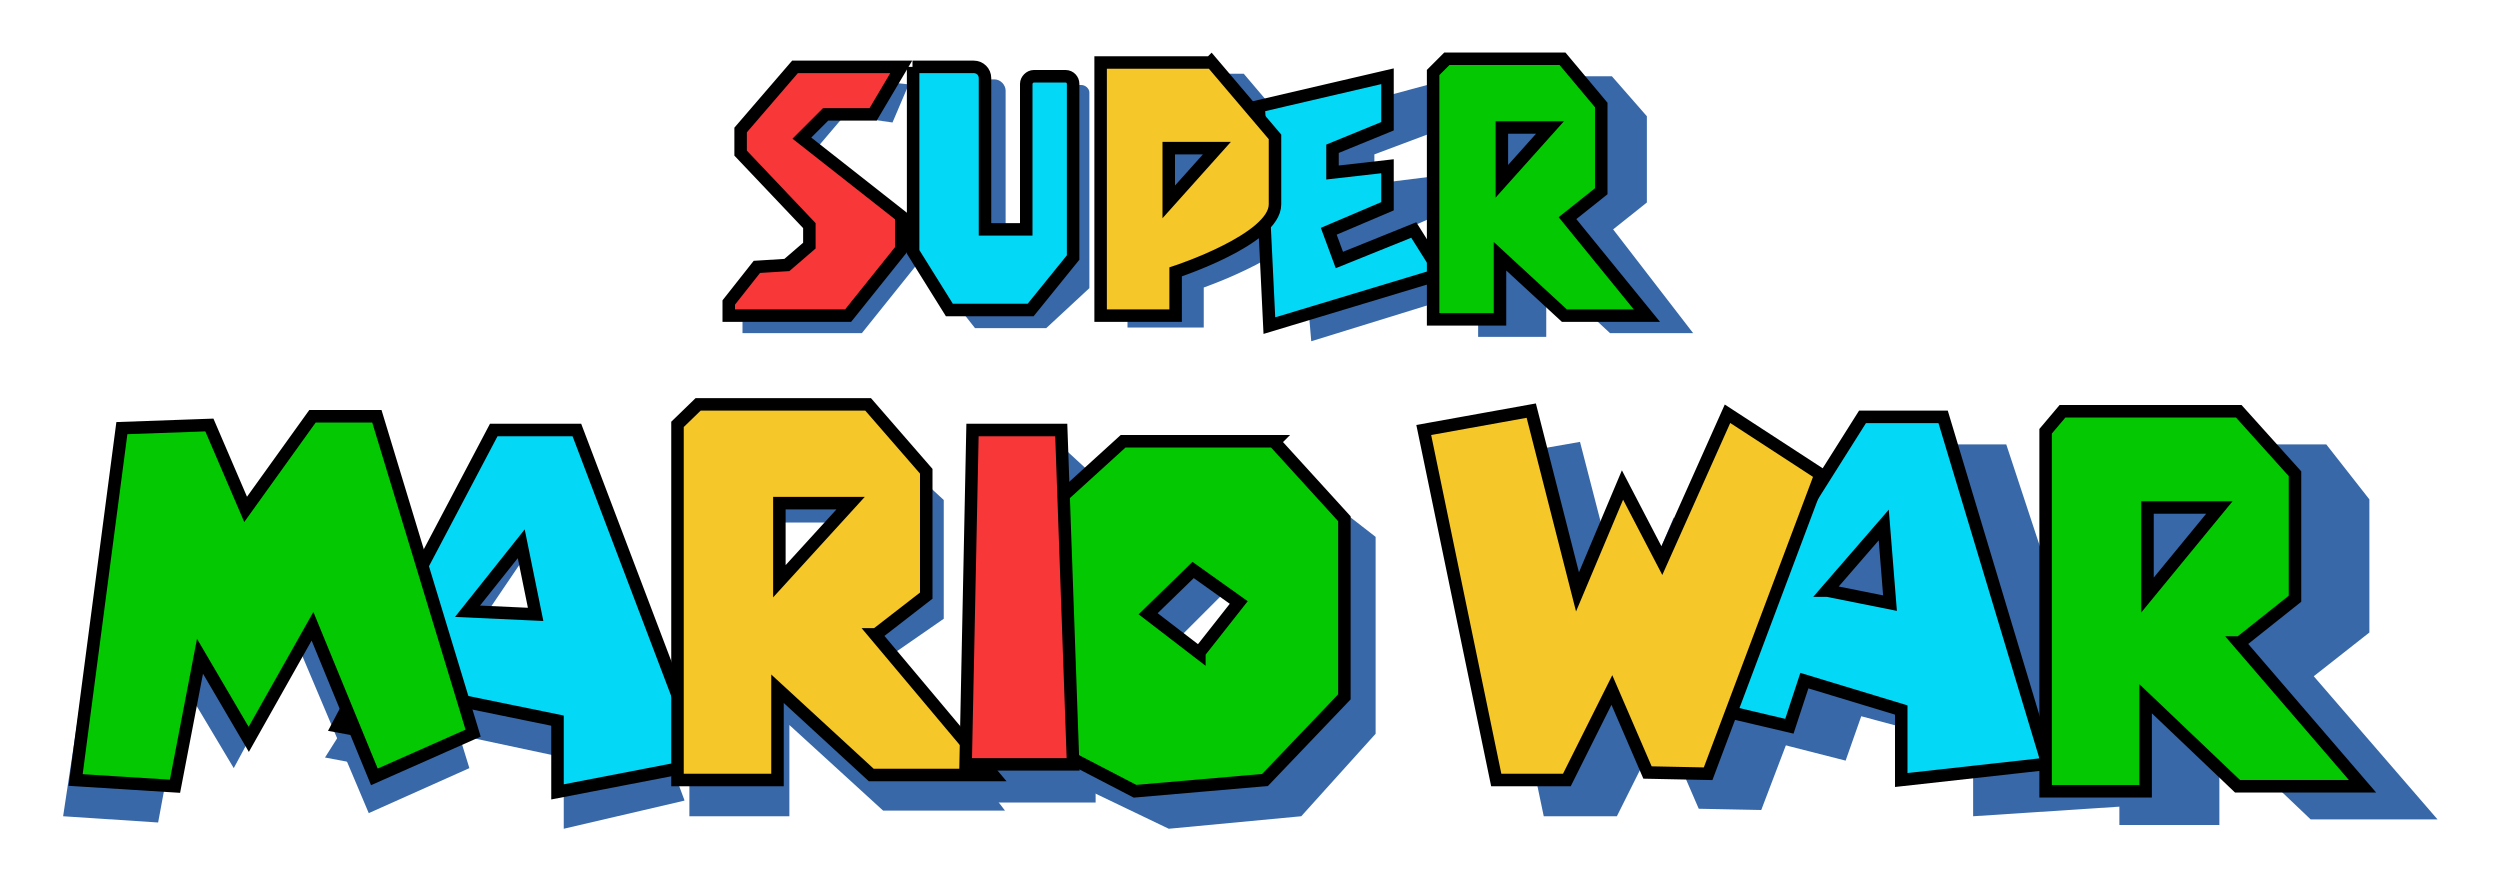
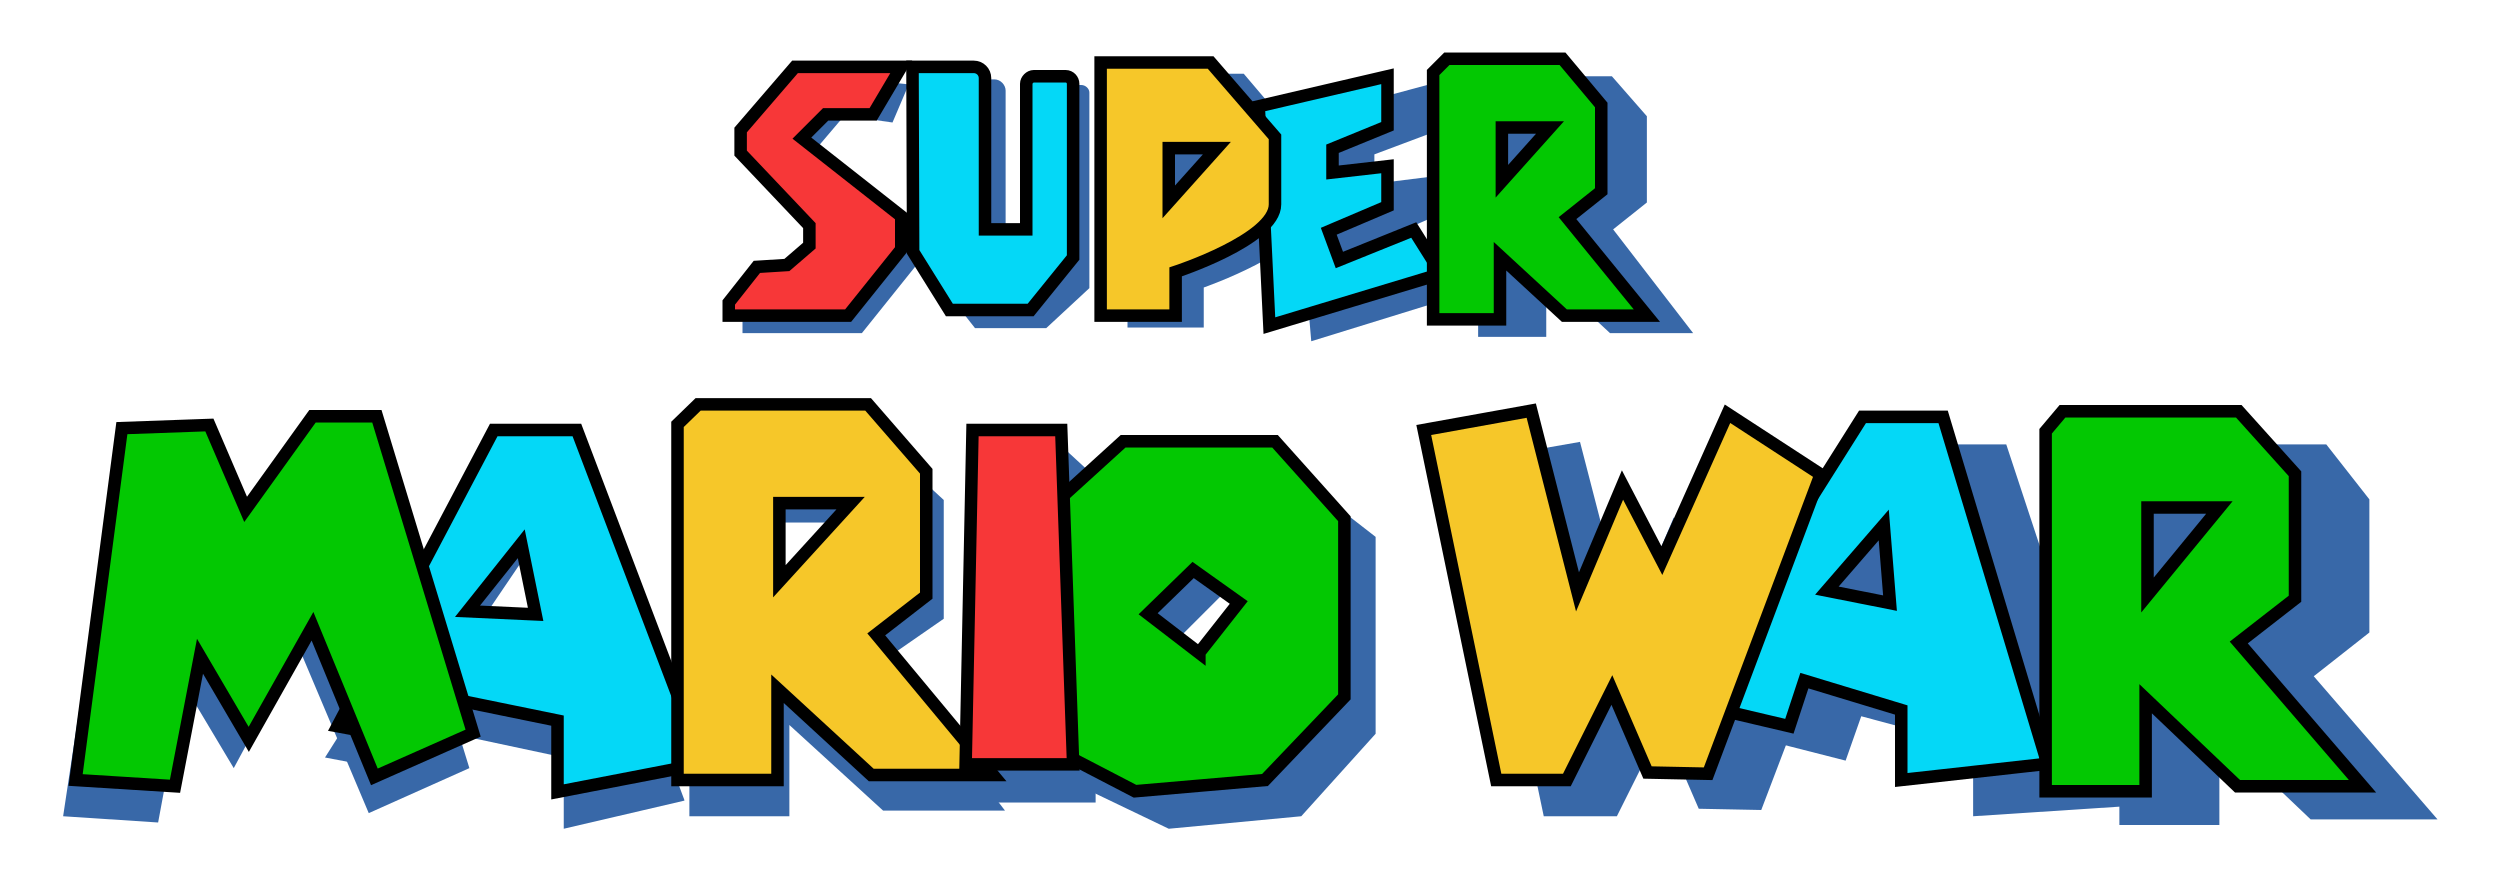
- <svg xmlns="http://www.w3.org/2000/svg" viewBox="0 0 400 140" style="enable-background:new 0 0 400 140" xml:space="preserve">
-   <style>
-     .st0{fill:#3868a8}.st1,.st2,.st3,.st4{fill:#f73738;stroke:#000;stroke-width:2;stroke-miterlimit:10}.st2,.st3,.st4{fill:#04d8f7}.st3,.st4{fill:#03c802}.st4{fill:#f6c729}
-   </style>
+ <svg xmlns="http://www.w3.org/2000/svg" viewBox="0 0 400 140">
+   <defs>
+     <style>
+       .cls-1{fill:#f73738}
+       .cls-1, .cls-2, .cls-3, .cls-4{stroke:#000;stroke-width:2px}
+       .cls-2{fill:#04d8f7}
+       .cls-3{fill:#f6c729}
+       .cls-5{fill:#3868a8}
+       .cls-4{fill:#03c802}
+     </style>
+   </defs>
  <g id="svg1">
-     <path class="st0" d="m137.9 53.3 8.5-10.6v-5.3L130 24.5l5.1-6 7.7 1.1 2.6-6.1-14.7-1.5-10 11.6 11.9 11.1-1.8 11.4-12 4.7v2.5zM148.6 12.7h10.5c1 0 1.8.9 1.8 1.8v25.1h5.9V14.8c0-.6.5-1.2 1.2-1.2h5c.7 0 1.3.6 1.3 1.2v31.3l-6.9 6.4H156l-7.3-9.3V12.7zM180.4 52.4V11.8H199l10.2 12v10.8c0 5.6-16.6 11.4-16.6 11.4v6.4h-12z" />
-     <path class="st0" d="m206.8 19.4 21.9-5.9v7.9l-8.8 3.3v4.7l8.8-1.1V35l-9.3 4.1 1.6 4.7 11.9-5 4.4 7.3-27.5 8.5z" />
-     <path class="st0" d="M247.4 53.9h-10.9V14.5l2.3-2.3h19.1l5.6 6.4v13.8l-5.4 4.3 12.8 16.6h-13.3l-10.2-9.5zM25.3 131.6l-15.2-1 8.6-57.1L32 73l5.9 13.7 10.9-15.1h10.5l15.8 51.3-16.1 7.2-11.2-26.5-10.4 19.3-8-13.4z" />
-     <path class="st0" d="M109.5 128 89.3 73.8l-8.6 2L52 121.2l12.1 2.3 5-6.8 21.1 4.5v11.4l19.3-4.5zm-21.8-25.4L78 97.9l6.3-9.3 9.5 6.8-6.2 7.2zM142.2 105.1 151 99V80l-10.2-9.4h-27.2l-3.3 3.2v56.8h16V116l15 13.7h19.5L142 105.1zm-19.6-3.5.7-18h11.3l4.8 7.6-16.8 10.4z" />
-     <path class="st0" d="m157 74.8-1.1 53.6h19.4v-52l-5.1-4.7z" />
-     <path class="st0" d="m206.2 75-29.5.6-11 10 6.5 39.9 14.8 7.1 21.2-2 11.9-13.2V85.9l-13.9-10.8zm-10.6 37-9.4-7.5 14-14 7.1 7.3-11.7 14.2zM258.7 130.6H247l-11.9-56.8 17.7-3.1 7.6 29.4 7.4-17.3 6.4 12.2 10.9-23.8 15.2 9.8-18.5 48.6-10-.2L266 116z" />
-     <path class="st0" d="m321 71.1 19.1 57.9-24.4 1.6v-11.2l-17.9-4.8-2.5 7.1-14.5-3.7 22.4-46.9z" />
-     <path class="st0" d="M355.1 132h-16V74.4l2.7-3.3h30.4l6.9 8.8v21.3l-8.9 7 19.8 22.9h-20.3l-14.6-13.9z" />
+     <path class="cls-5" d="M137.9,53.3l8.5-10.6v-5.3l-16.4-12.9,5.1-6,7.7,1.1,2.6-6.1-14.7-1.5-10,11.6,11.9,11.1-1.8,11.4-12,4.7v2.5h19.1ZM148.6,12.7h10.5c1,0,1.8.9,1.8,1.8v25.1h5.9V14.8c0-.6.5-1.2,1.2-1.2h5c.7,0,1.3.6,1.3,1.2v31.3l-6.9,6.4h-11.4l-7.3-9.3V12.7h-.1ZM180.4,52.4V11.8h18.6l10.2,12v10.8c0,5.6-16.6,11.4-16.6,11.4v6.4h-12.2Z" />
+     <path class="cls-5" d="M206.8,19.4l21.9-5.9v7.9l-8.8,3.3v4.7l8.8-1.1v6.7l-9.3,4.1,1.6,4.7,11.9-5,4.4,7.3-27.5,8.5-3-35.2Z" />
+     <path class="cls-5" d="M247.4,53.9h-10.9V14.5l2.3-2.3h19.1l5.6,6.4v13.8l-5.4,4.3,12.8,16.6h-13.3l-10.2-9.5v10.1ZM25.3,131.6l-15.2-1,8.6-57.1,13.3-.5,5.9,13.7,10.9-15.1h10.5l15.8,51.3-16.1,7.2-11.2-26.5-10.4,19.3-8-13.4-4.1,22.1Z" />
+     <path class="cls-5" d="M109.5,128l-20.2-54.2-8.6,2-28.7,45.4,12.1,2.3,5-6.8,21.1,4.5v11.4l19.3-4.5v-.1ZM87.7,102.6l-9.7-4.7,6.3-9.3,9.5,6.8-6.2,7.2h.1ZM142.2,105.1l8.8-6.1v-19l-10.2-9.4h-27.2l-3.3,3.2v56.8h16v-14.6l15,13.7h19.5l-18.8-24.6h.2ZM122.6,101.6l.7-18h11.3l4.8,7.6-16.8,10.4Z" />
+     <path class="cls-5" d="M157,74.8l-1.1,53.6h19.4v-52l-5.1-4.7-13.2,3.1Z" />
+     <path class="cls-5" d="M206.2,75l-29.5.6-11,10,6.5,39.9,14.8,7.1,21.2-2,11.9-13.2v-31.5l-13.9-10.8v-.1ZM195.6,112l-9.4-7.5,14-14,7.1,7.3-11.7,14.2h0ZM258.7,130.6h-11.7l-11.9-56.8,17.7-3.1,7.6,29.4,7.4-17.3,6.4,12.2,10.9-23.8,15.2,9.8-18.5,48.6-10-.2-5.8-13.4-7.3,14.6Z" />
+     <path class="cls-5" d="M321,71.1l19.1,57.9-24.4,1.6v-11.2l-17.9-4.8-2.5,7.1-14.5-3.7,22.4-46.9h17.8Z" />
+     <path class="cls-5" d="M355.1,132h-16v-57.6l2.7-3.3h30.4l6.9,8.8v21.3l-8.9,7,19.8,22.9h-20.3l-14.6-13.9v14.8Z" />
  </g>
  <g id="svg2">
-     <path class="st1" d="m135.7 50.5 8.5-10.6v-5.3l-15.9-12.5 3.8-3.8h7.6l4.5-7.6h-17l-8.7 10.1v3.7l11 11.6v3.2l-3.6 3.1-4.8.3-4.5 5.7v2.1z" />
-     <path class="st2" d="M146 10.7h9.8c1 0 1.8.8 1.8 1.8v24.2h6.6V13.4c0-.6.6-1.2 1.2-1.2h5.1c.7 0 1.2.6 1.2 1.2v27.8l-6.8 8.4h-13l-5.8-9.3V10.7zM201.4 17l20.6-4.8v8l-8.8 3.6v3.8l8.8-1V33l-9.4 4 1.7 4.6 11.9-4.8 4.4 7-27.5 8.3z" />
-     <path class="st3" d="m250.8 34.9 5.4-4.3V16.8L250 9.4h-18.5l-2.2 2.2v39.5H240V41l10.3 9.5h13.2l-12.7-15.6zm-10.5-6v-8.5h7.7l-7.7 8.6z" />
-     <path class="st4" d="M193.7 10h-17.6v40.5h12v-7S204 38.3 204 32.7V21.9l-10.2-12zM187 32.3v-8.6h7.7l-7.7 8.6z" />
-     <path class="st2" d="M112.5 122 92.3 68.8H79l-25 47.4 13.1 2.4 5-6.8 17.1 3.5v11.4l23.3-4.5zM74.8 97.8l8.6-10.8 2.3 11.3-10.9-.5z" />
-     <path class="st4" d="m140.2 101.5 8-6.2V75.4l-9.3-10.7h-27.2l-3.3 3.2v56.9h16v-14.6l15 13.8h19.5L140 101.5zm-15.5-8.6V80.5h11.4L124.7 93z" />
-     <path class="st3" d="M204 70.6h-24.3l-11 10v39.3l12.9 6.7 20.8-1.8 12.7-13.3V83l-11.2-12.3zm-12.1 33.9-8.2-6.3 7.2-7 7.3 5.2-6.3 8z" />
-     <path class="st2" d="m327.6 122.2-16.7-55.5H298l-28.7 45.5 17 4 2.4-7.3 15.5 4.7v11.2l23.4-2.6zm-35.3-27.7 9.1-10.5 1 12.5-10-2z" />
-     <path class="st3" d="m28 125.8-15.9-1 7.4-56.3 14-.5 5.8 13.5L50 66.6h10.3l15.4 50.7-15.8 7-9.9-24.1-10.2 18.1L32 105z" />
-     <path class="st1" d="m155.6 68.8-1.1 53.5h17.2l-1.9-53.5z" />
-     <path class="st4" d="M250.7 124.8h-11.3l-11.6-56 17.2-3.1 7.4 29 7.2-17.1 6.3 12.1 10.5-23.5 14.9 9.7-18 47.9-9.7-.2-5.7-13.2z" />
-     <path class="st3" d="m358.4 102.8 8.8-7v-20l-9-10H330l-2.7 3.2v57.6h16v-14.8l14.7 14H378l-19.8-23zm-14.8-7.6v-14h11.5l-11.5 14z" />
+     <path class="cls-1" d="M135.7,50.5l8.5-10.6v-5.3l-15.9-12.5,3.8-3.8h7.6l4.5-7.6h-17l-8.7,10.1v3.7l11,11.6v3.2l-3.6,3.1-4.8.3-4.5,5.7v2.1h19.1Z" />
+     <path class="cls-2" d="M146,10.7h9.8c1,0,1.8.8,1.8,1.8v24.2h6.6V13.4c0-.6.6-1.2,1.2-1.2h5.1c.7,0,1.2.6,1.2,1.2v27.8l-6.8,8.4h-13l-5.8-9.3-.1-29.6ZM201.4,17l20.6-4.8v8l-8.8,3.6v3.8l8.8-1v6.4l-9.4,4,1.7,4.6,11.9-4.8,4.4,7-27.5,8.3-1.7-35.1Z" />
+     <path class="cls-4" d="M250.8,34.9l5.4-4.3v-13.8l-6.2-7.4h-18.5l-2.2,2.2v39.5h10.7v-10.1l10.3,9.5h13.2l-12.7-15.6ZM240.3,28.9v-8.5h7.7l-7.7,8.6v-.1Z" />
+     <path class="cls-3" d="M193.7,10h-17.6v40.5h12v-7s15.9-5.2,15.9-10.8v-10.8l-10.3-11.9ZM187,32.3v-8.6h7.7l-7.7,8.6Z" />
+     <path class="cls-2" d="M112.5,122l-20.2-53.2h-13.3l-25,47.4,13.1,2.4,5-6.8,17.1,3.5v11.4l23.3-4.5v-.2ZM74.8,97.8l8.6-10.8,2.3,11.3-10.9-.5Z" />
+     <path class="cls-3" d="M140.2,101.5l8-6.2v-19.9l-9.3-10.7h-27.2l-3.3,3.2v56.9h16v-14.6l15,13.8h19.5l-18.7-22.5ZM124.7,92.9v-12.4h11.4l-11.4,12.5v-.1Z" />
+     <path class="cls-4" d="M204,70.6h-24.3l-11,10v39.3l12.9,6.7,20.8-1.8,12.7-13.3v-28.5l-11.1-12.4ZM191.9,104.5l-8.2-6.3,7.2-7,7.3,5.2-6.3,8v.1Z" />
+     <path class="cls-2" d="M327.6,122.2l-16.7-55.5h-12.9l-28.7,45.5,17,4,2.4-7.3,15.5,4.7v11.2l23.4-2.6h0ZM292.3,94.5l9.1-10.5,1,12.5-10.1-2Z" />
+     <path class="cls-4" d="M28,125.8l-15.9-1,7.4-56.3,14-.5,5.8,13.5,10.7-14.9h10.3l15.4,50.7-15.8,7-9.9-24.1-10.2,18.1-7.8-13.3-4,20.8Z" />
+     <path class="cls-1" d="M155.6,68.8l-1.1,53.5h17.2l-1.9-53.5h-14.2Z" />
+     <path class="cls-3" d="M250.7,124.8h-11.3l-11.6-56,17.2-3.1,7.4,29,7.2-17.1,6.3,12.1,10.5-23.5,14.9,9.7-18,47.9-9.7-.2-5.7-13.2-7.2,14.4Z" />
+     <path class="cls-4" d="M367.2,95.8v-20l-9-10h-28.2l-2.7,3.2v57.6h16v-14.8l14.7,14h20l-19.8-23,9-7ZM343.6,95.2v-14h11.5l-11.5,14Z" />
  </g>
</svg>
